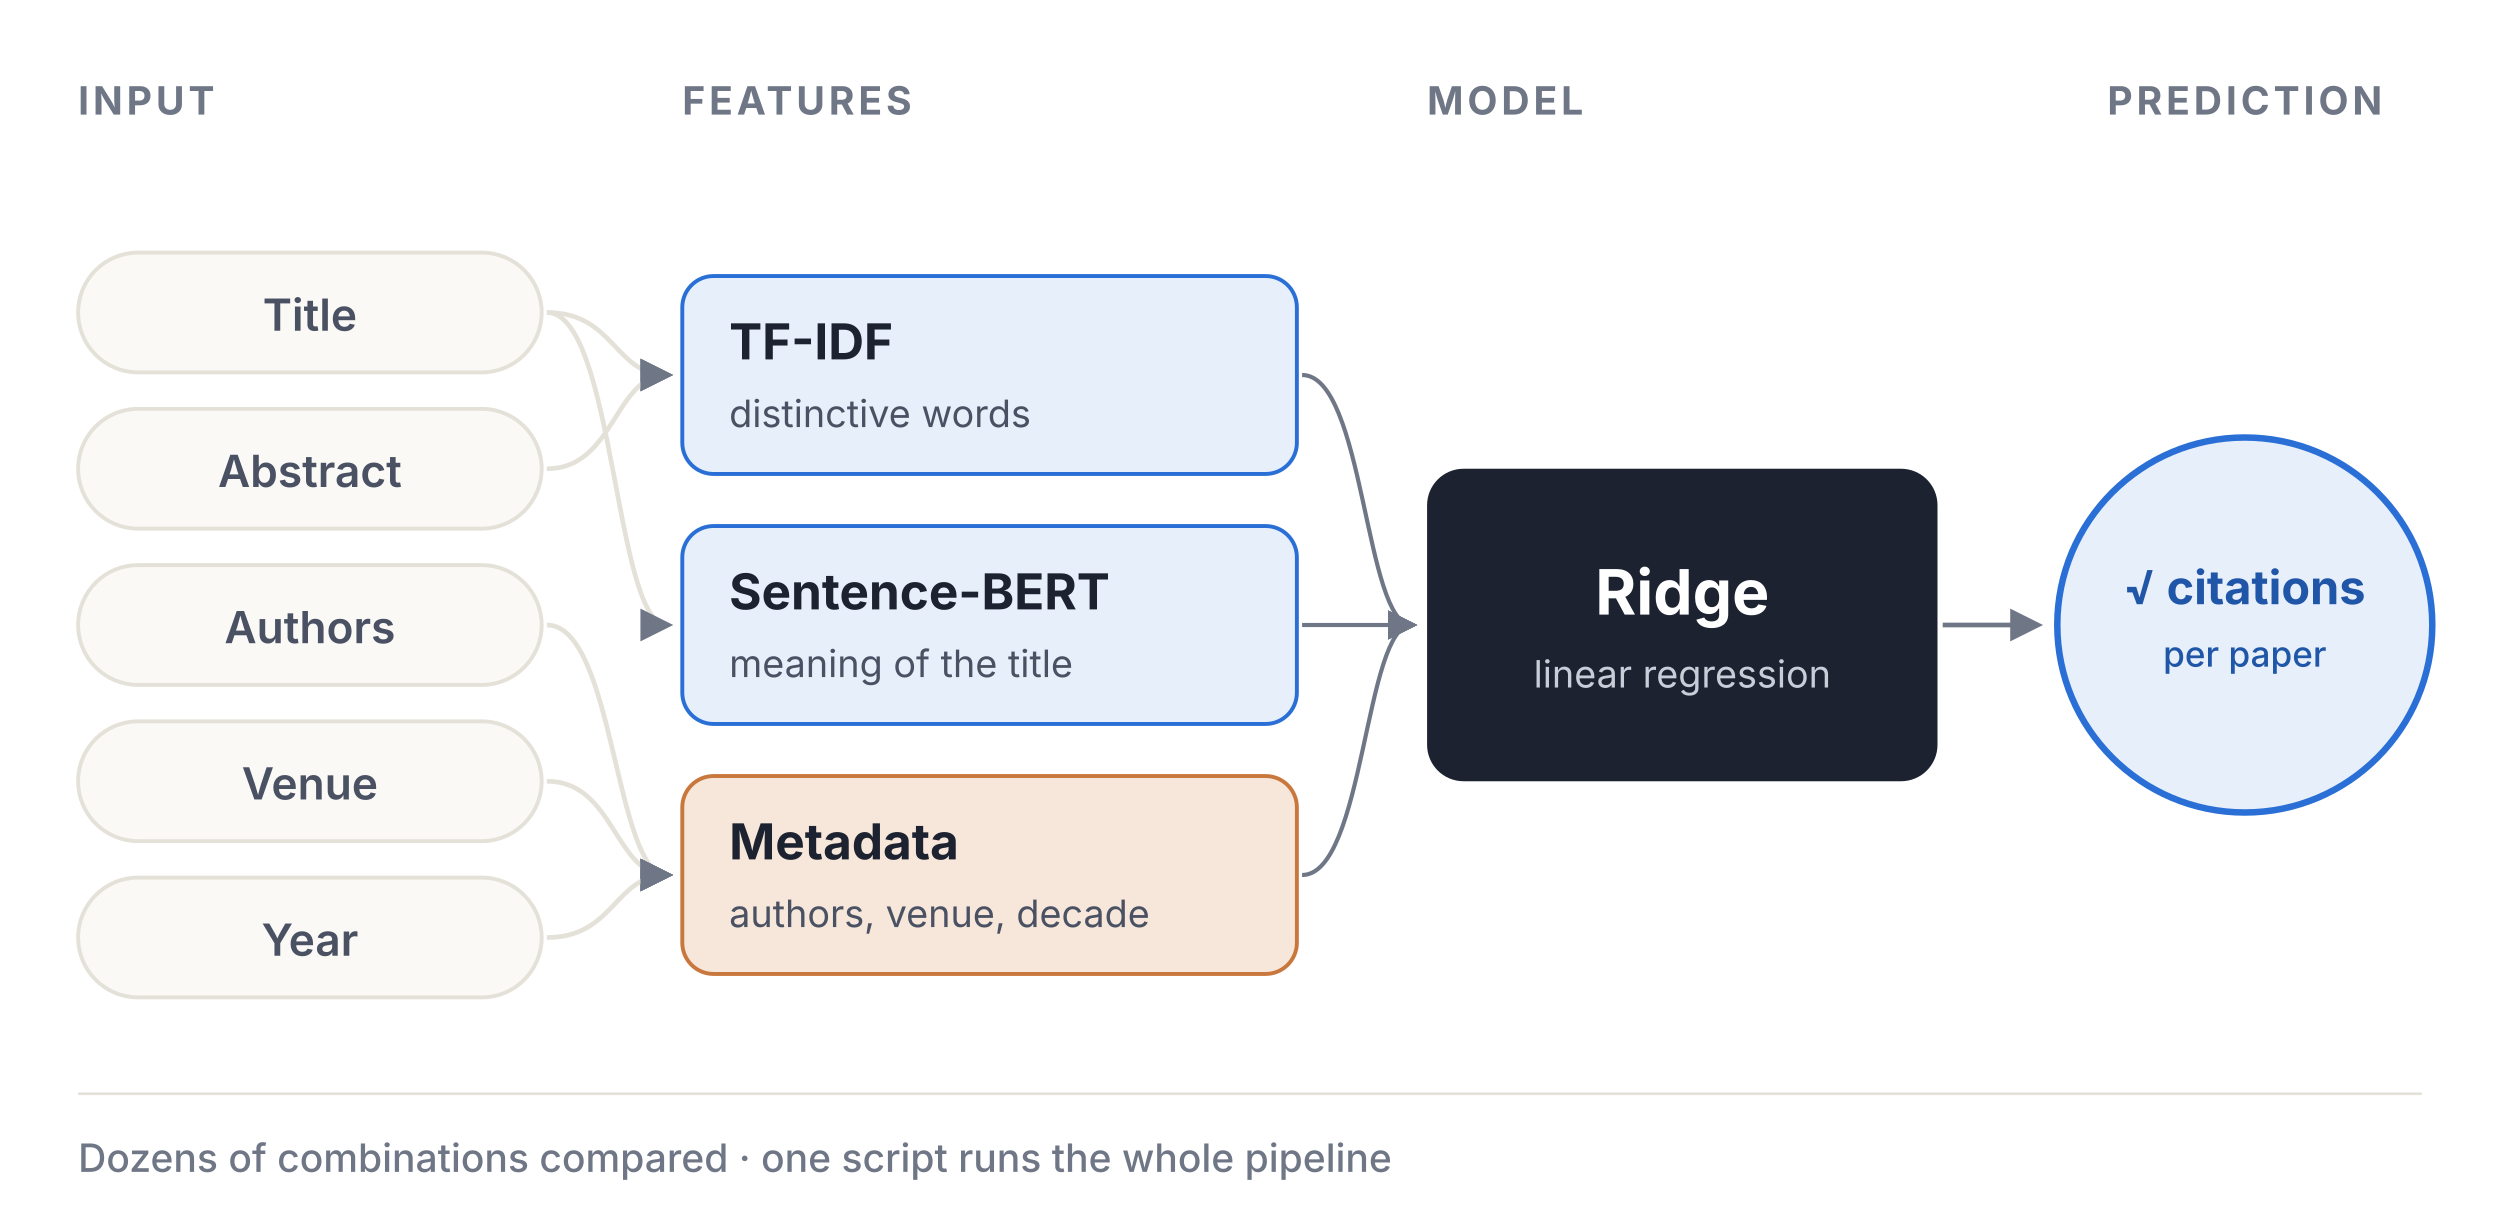
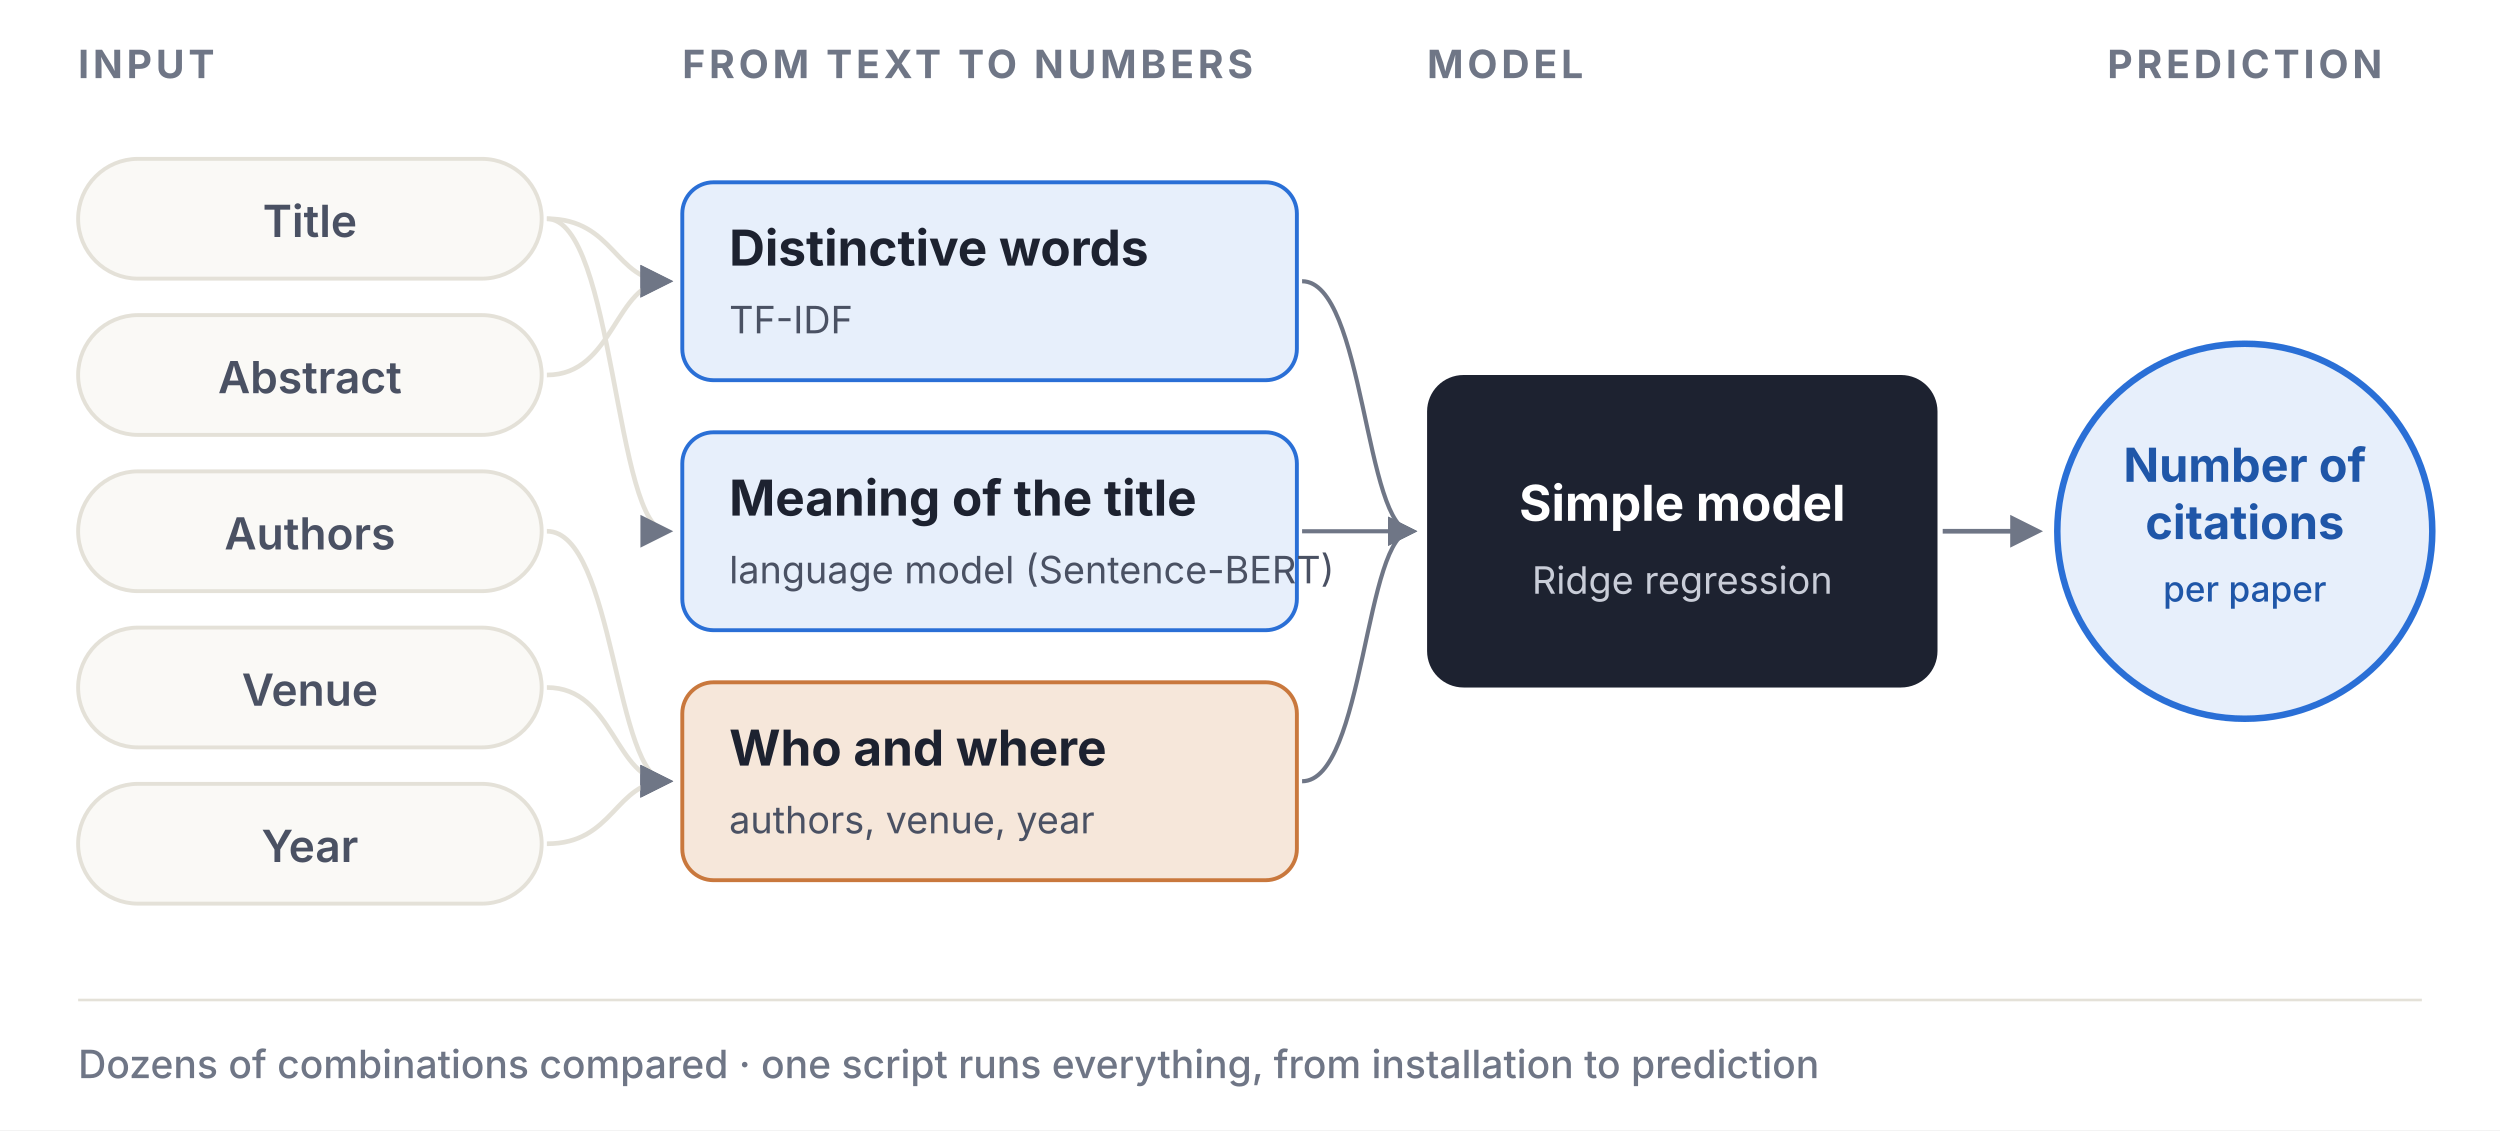
- <svg xmlns="http://www.w3.org/2000/svg" viewBox="0 0 960 470" width="960" height="470" font-family="Inter, 'Segoe UI', Helvetica, Arial, sans-serif">
-   <rect width="960" height="470" fill="#ffffff" />
+ <svg xmlns="http://www.w3.org/2000/svg" viewBox="0 36 960 434" width="960" height="434" font-family="Inter, 'Segoe UI', Helvetica, Arial, sans-serif">
+   <rect y="36" width="960" height="434" fill="#ffffff" />
  <defs>
    <marker id="a" viewBox="0 0 10 10" refX="8" refY="5" markerWidth="7" markerHeight="7" orient="auto">
      <path d="M0,0 L10,5 L0,10 z" fill="#6f7686" />
    </marker>
  </defs>
-   <text x="30" y="44" font-size="15" fill="#6f7686" font-weight="700" text-anchor="start" letter-spacing="1.5">INPUT</text>
-   <text x="262" y="44" font-size="15" fill="#6f7686" font-weight="700" text-anchor="start" letter-spacing="1.5">FEATURES</text>
-   <text x="548" y="44" font-size="15" fill="#6f7686" font-weight="700" text-anchor="start" letter-spacing="1.5">MODEL</text>
-   <text x="862" y="44" font-size="15" fill="#6f7686" font-weight="700" text-anchor="middle" letter-spacing="1.5">PREDICTION</text>
+   <text x="30" y="66" font-size="15" fill="#6f7686" font-weight="700" text-anchor="start" letter-spacing="1.5">INPUT</text>
+   <text x="262" y="66" font-size="15" fill="#6f7686" font-weight="700" text-anchor="start" letter-spacing="1.5">FROM TEXT TO NUMBERS</text>
+   <text x="548" y="66" font-size="15" fill="#6f7686" font-weight="700" text-anchor="start" letter-spacing="1.5">MODEL</text>
+   <text x="862" y="66" font-size="15" fill="#6f7686" font-weight="700" text-anchor="middle" letter-spacing="1.5">PREDICTION</text>
  <rect x="30" y="97.0" width="178" height="46" rx="23.0" fill="#faf9f6" stroke="#e4e1d8" stroke-width="1.5" />
  <text x="119.0" y="127.0" font-size="17" fill="#4a5163" font-weight="600" text-anchor="middle">Title</text>
  <rect x="30" y="157.0" width="178" height="46" rx="23.0" fill="#faf9f6" stroke="#e4e1d8" stroke-width="1.5" />
  <text x="119.0" y="187.0" font-size="17" fill="#4a5163" font-weight="600" text-anchor="middle">Abstract</text>
  <rect x="30" y="217.0" width="178" height="46" rx="23.0" fill="#faf9f6" stroke="#e4e1d8" stroke-width="1.5" />
  <text x="119.0" y="247.0" font-size="17" fill="#4a5163" font-weight="600" text-anchor="middle">Authors</text>
  <rect x="30" y="277.0" width="178" height="46" rx="23.0" fill="#faf9f6" stroke="#e4e1d8" stroke-width="1.5" />
  <text x="119.0" y="307.0" font-size="17" fill="#4a5163" font-weight="600" text-anchor="middle">Venue</text>
  <rect x="30" y="337.0" width="178" height="46" rx="23.0" fill="#faf9f6" stroke="#e4e1d8" stroke-width="1.5" />
  <text x="119.0" y="367.0" font-size="17" fill="#4a5163" font-weight="600" text-anchor="middle">Year</text>
  <rect x="262" y="106.0" width="236" height="76" rx="12" fill="#e7effb" stroke="#2a6fd6" stroke-width="1.5" />
-   <text x="280" y="138.0" font-size="19" fill="#1d2230" font-weight="700" text-anchor="start">TF-IDF</text>
-   <text x="280" y="164.0" font-size="14.5" fill="#4a5163" font-weight="400" text-anchor="start">distinctive words</text>
+   <text x="280" y="138.0" font-size="19" fill="#1d2230" font-weight="700" text-anchor="start">Distinctive words</text>
+   <text x="280" y="164.0" font-size="14.5" fill="#4a5163" font-weight="400" text-anchor="start">TF-IDF</text>
  <rect x="262" y="202.0" width="236" height="76" rx="12" fill="#e7effb" stroke="#2a6fd6" stroke-width="1.5" />
-   <text x="280" y="234.0" font-size="19" fill="#1d2230" font-weight="700" text-anchor="start">Sentence-BERT</text>
-   <text x="280" y="260.0" font-size="14.5" fill="#4a5163" font-weight="400" text-anchor="start">meaning of the title</text>
+   <text x="280" y="234.0" font-size="19" fill="#1d2230" font-weight="700" text-anchor="start">Meaning of the title</text>
+   <text x="280" y="260.0" font-size="14.5" fill="#4a5163" font-weight="400" text-anchor="start">language model (Sentence-BERT)</text>
  <rect x="262" y="298.0" width="236" height="76" rx="12" fill="#f6e7da" stroke="#c9783d" stroke-width="1.5" />
-   <text x="280" y="330.0" font-size="19" fill="#1d2230" font-weight="700" text-anchor="start">Metadata</text>
-   <text x="280" y="356.0" font-size="14.5" fill="#4a5163" font-weight="400" text-anchor="start">authors, venue, decade</text>
+   <text x="280" y="330.0" font-size="19" fill="#1d2230" font-weight="700" text-anchor="start">Who and where</text>
+   <text x="280" y="356.0" font-size="14.5" fill="#4a5163" font-weight="400" text-anchor="start">authors, venue, year</text>
  <path d="M210,120.0 C236.0,120.0 236.0,144.0 256,144.0" fill="none" stroke="#e4e1d8" stroke-width="1.8" marker-end="url(#a)" />
  <path d="M210,180.0 C236.0,180.0 236.0,144.0 256,144.0" fill="none" stroke="#e4e1d8" stroke-width="1.8" marker-end="url(#a)" />
  <path d="M210,120.0 C236.0,120.0 236.0,240.0 256,240.0" fill="none" stroke="#e4e1d8" stroke-width="1.8" marker-end="url(#a)" />
  <path d="M210,240.0 C236.0,240.0 236.0,336.0 256,336.0" fill="none" stroke="#e4e1d8" stroke-width="1.8" marker-end="url(#a)" />
  <path d="M210,300.0 C236.0,300.0 236.0,336.0 256,336.0" fill="none" stroke="#e4e1d8" stroke-width="1.8" marker-end="url(#a)" />
  <path d="M210,360.0 C236.0,360.0 236.0,336.0 256,336.0" fill="none" stroke="#e4e1d8" stroke-width="1.8" marker-end="url(#a)" />
  <path d="M500,144.0 C524.0,144.0 524.0,240 542,240" fill="none" stroke="#6f7686" stroke-width="1.6" marker-end="url(#a)" />
  <path d="M500,240.0 C524.0,240.0 524.0,240 542,240" fill="none" stroke="#6f7686" stroke-width="1.6" marker-end="url(#a)" />
  <path d="M500,336.0 C524.0,336.0 524.0,240 542,240" fill="none" stroke="#6f7686" stroke-width="1.6" marker-end="url(#a)" />
  <rect x="548" y="180.0" width="196" height="120" rx="14" fill="#1d2230" />
-   <text x="646.0" y="236" font-size="24" fill="#ffffff" font-weight="700" text-anchor="middle">Ridge</text>
-   <text x="646.0" y="264" font-size="14.5" fill="#c9cdd8" font-weight="400" text-anchor="middle">linear regression</text>
+   <text x="646.0" y="236" font-size="19" fill="#ffffff" font-weight="700" text-anchor="middle">Simple model</text>
+   <text x="646.0" y="264" font-size="14.5" fill="#c9cdd8" font-weight="400" text-anchor="middle">Ridge regression</text>
  <line x1="746" y1="240" x2="782" y2="240" stroke="#6f7686" stroke-width="1.8" marker-end="url(#a)" />
  <circle cx="862" cy="240" r="72" fill="#e7effb" stroke="#2a6fd6" stroke-width="2.5" />
-   <text x="862" y="232" font-size="18" fill="#1f56a8" font-weight="700" text-anchor="middle">√ citations</text>
-   <text x="862" y="256" font-size="13.5" fill="#1f56a8" font-weight="500" text-anchor="middle">per paper</text>
+   <text x="862" y="221" font-size="18" fill="#1f56a8" font-weight="700" text-anchor="middle">Number of</text>
+   <text x="862" y="243" font-size="18" fill="#1f56a8" font-weight="700" text-anchor="middle">citations</text>
+   <text x="862" y="267" font-size="13.5" fill="#1f56a8" font-weight="500" text-anchor="middle">per paper</text>
  <line x1="30" y1="420" x2="930" y2="420" stroke="#e4e1d8" />
-   <text x="30" y="450" font-size="15" fill="#6f7686" font-weight="500" text-anchor="start">Dozens of combinations compared · one script runs the whole pipeline</text>
+   <text x="30" y="450" font-size="15" fill="#6f7686" font-weight="500" text-anchor="start">Dozens of combinations compared · one script runs everything, from installation to prediction</text>
</svg>
